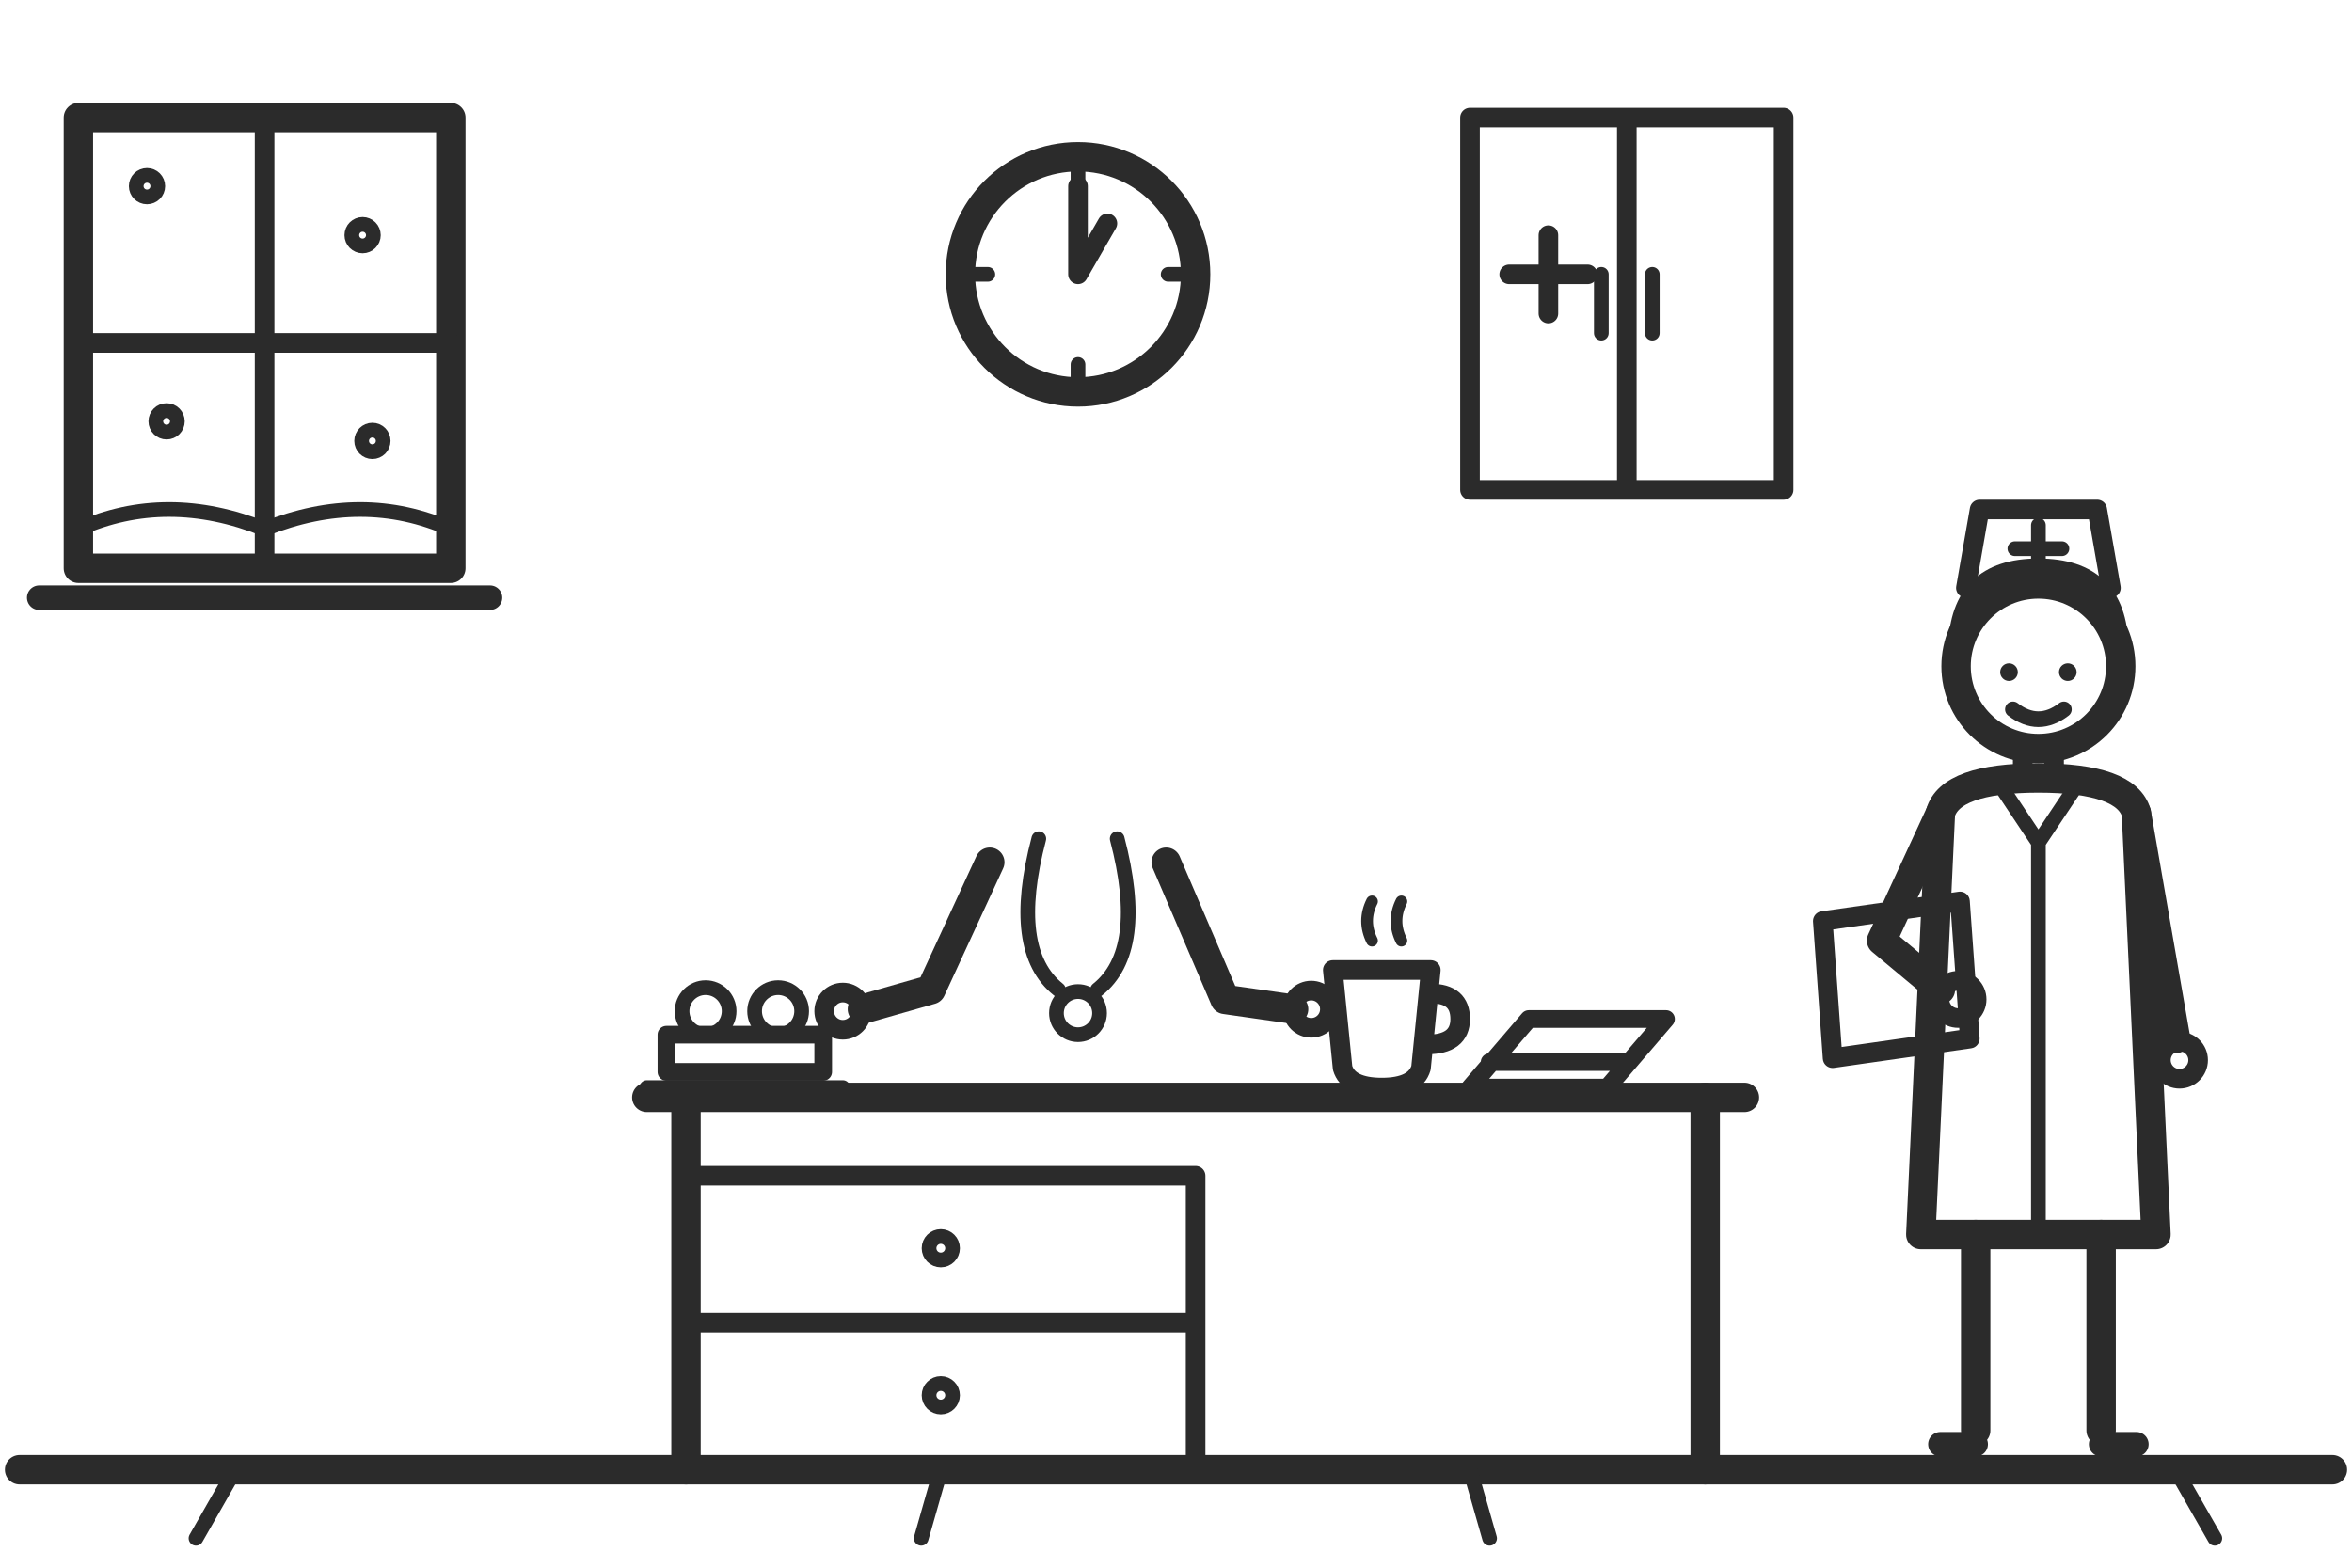
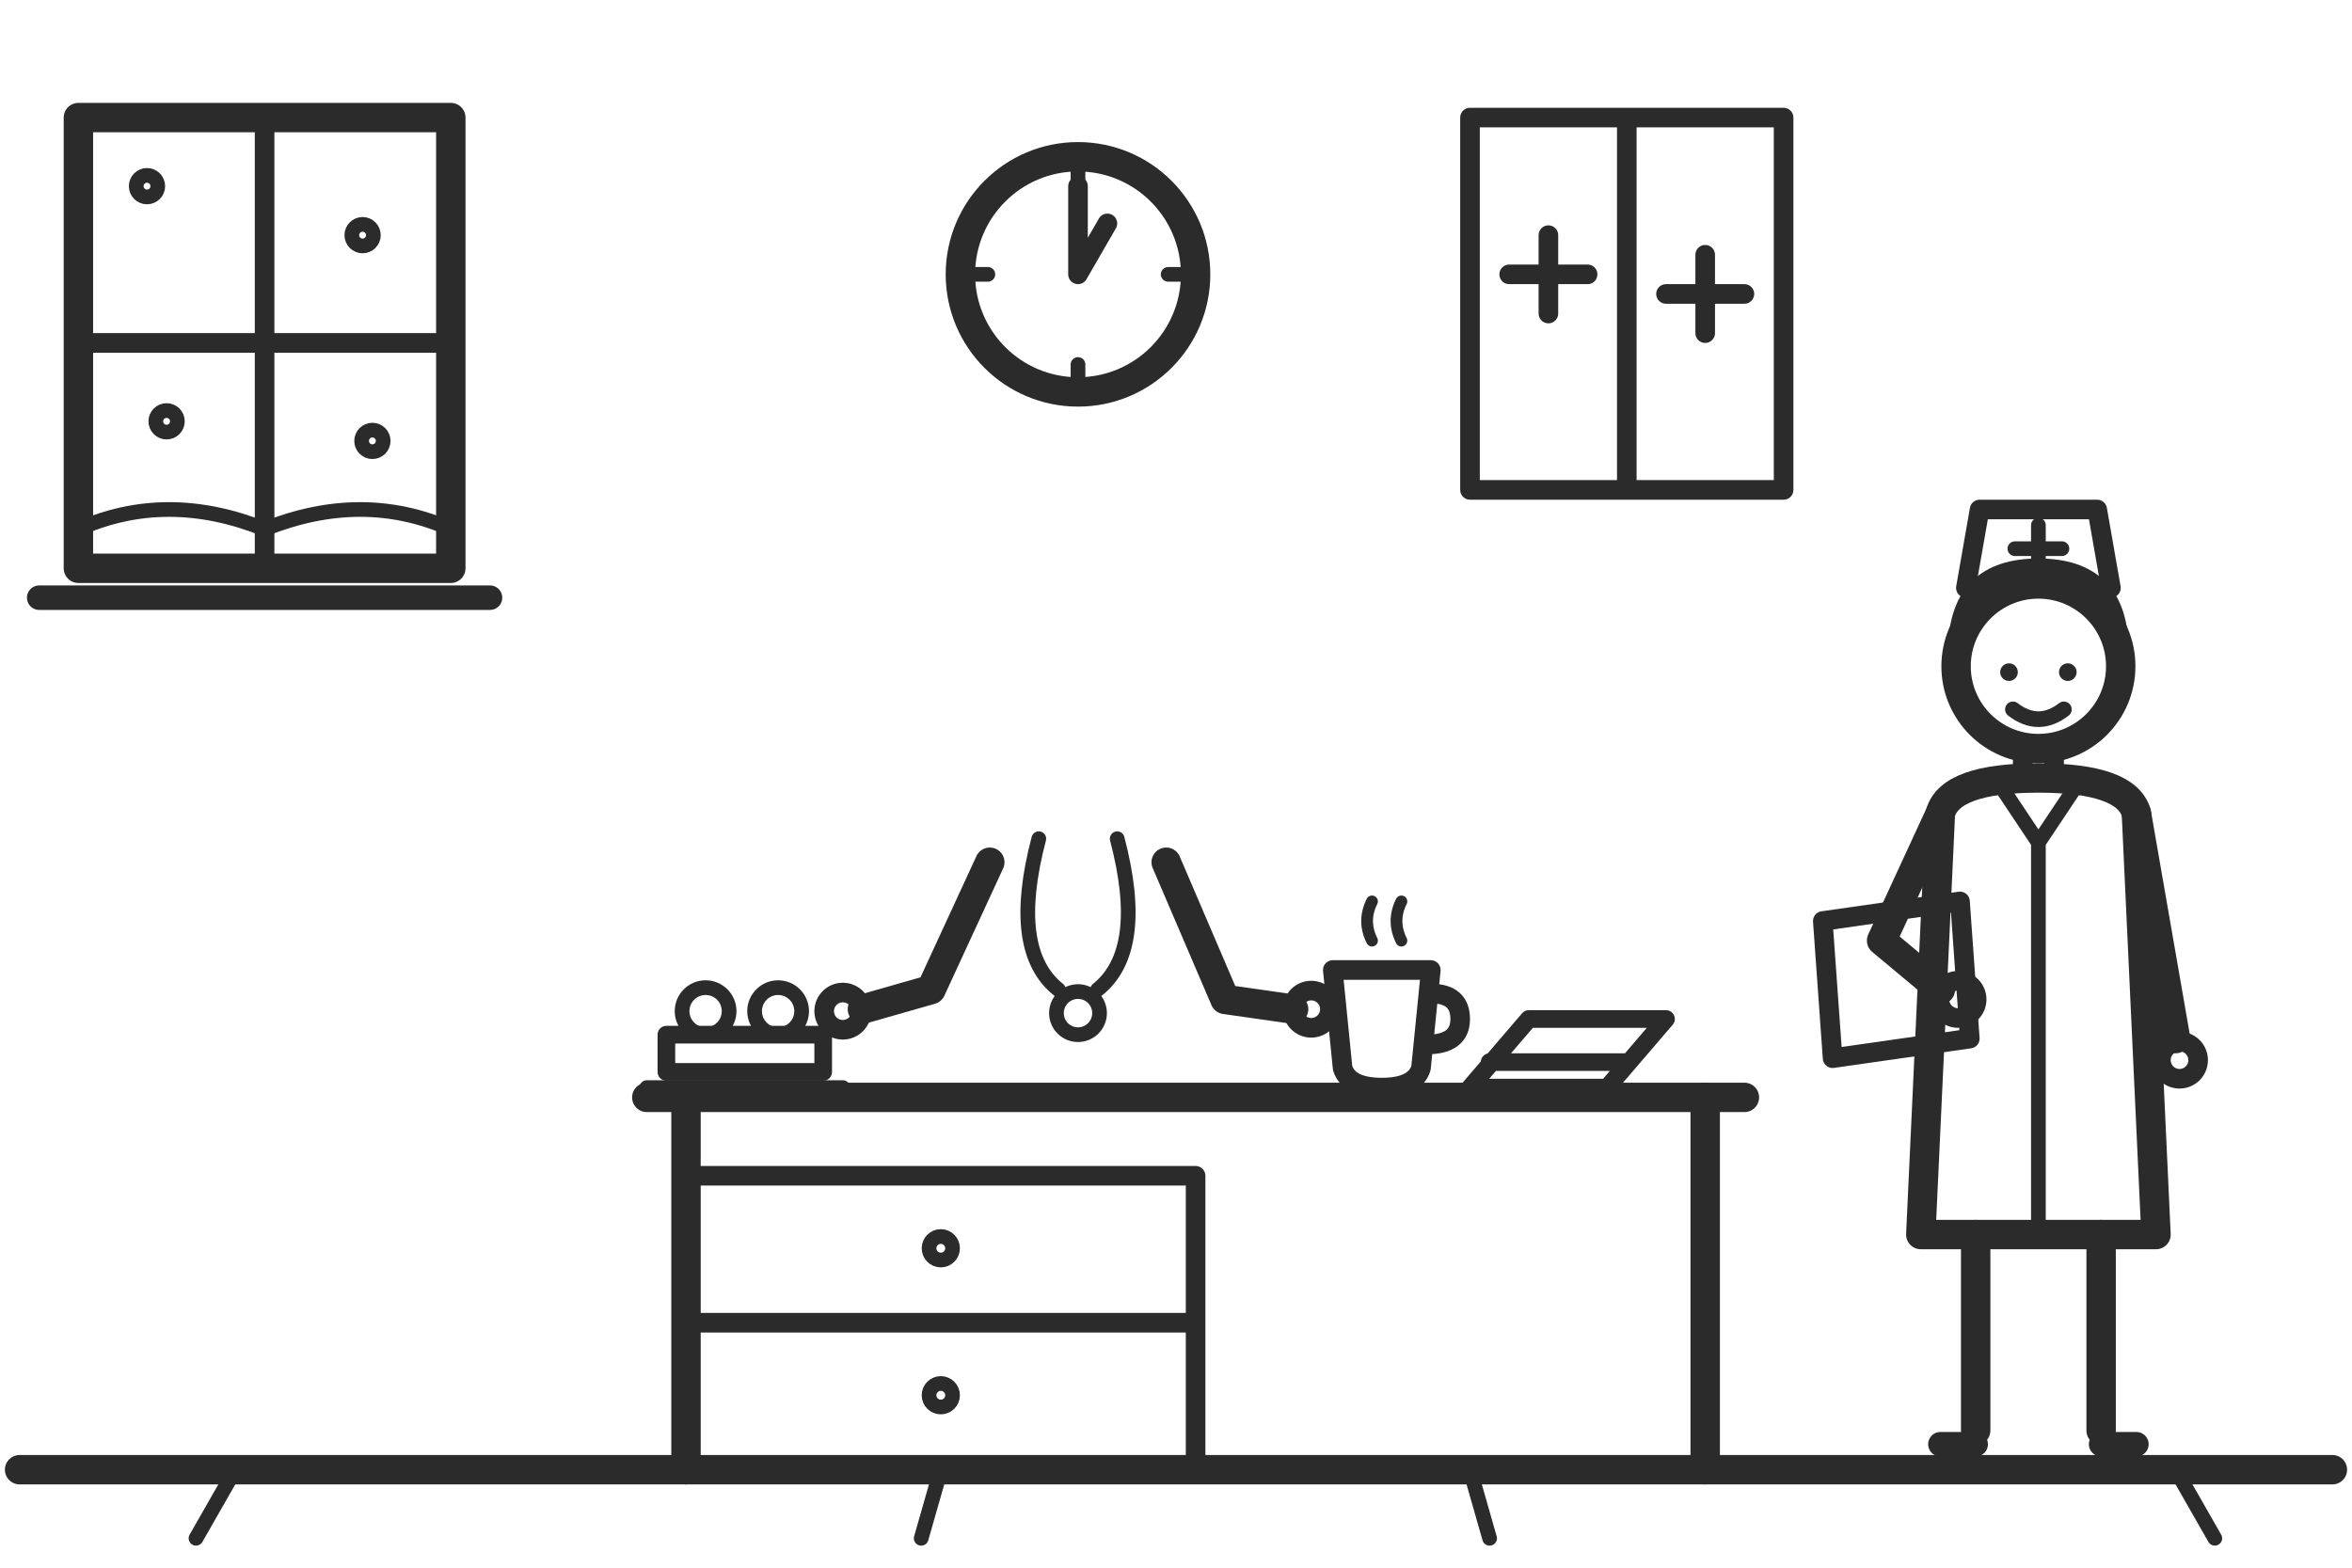
<svg xmlns="http://www.w3.org/2000/svg" viewBox="0 0 240 160">
  <defs>
    <clipPath id="L68-c1">
      <rect x="80" y="40" width="60" height="72" />
    </clipPath>
  </defs>
  <g fill="none" stroke="#2b2b2b" stroke-width="3" stroke-linecap="round" stroke-linejoin="round">
    <path d="M2 150 H238" />
    <path d="M24 150 L20 157 M96 150 L94 157 M150 150 L152 157 M222 150 L226 157" stroke-width="1.5" />
    <path d="M8 12 H46 V58 H8 Z" />
    <path d="M27 12 V58 M8 35 H46" stroke-width="2" />
    <path d="M4 61 H50" stroke-width="2.5" />
    <path d="M8 54 Q17 50 27 54 Q37 50 46 54" stroke-width="1.5" />
    <circle cx="15" cy="19" r="1.1" stroke-width="1.5" />
    <circle cx="37" cy="24" r="1.1" stroke-width="1.5" />
    <circle cx="17" cy="43" r="1.1" stroke-width="1.5" />
    <circle cx="38" cy="45" r="1.1" stroke-width="1.5" />
    <circle cx="110" cy="28" r="12" />
    <path d="M110 28 V19 M110 28 L113 22.8" stroke-width="2" />
    <path d="M110 17.4 V18.8 M120.6 28 H119.2 M110 38.6 V37.2 M99.4 28 H100.8" stroke-width="1.5" />
    <path d="M150 12 H182 V50 H150 Z M166 12 V50" stroke-width="2" />
    <path d="M158 24 V32 M154 28 H162" stroke-width="2" />
-     <path d="M163.4 28 V34 M168.6 28 V34" stroke-width="1.5" />
+     <path d="M174 26 V34 M170 30 H178" stroke-width="2" />
    <g clip-path="url(#L68-c1)">
      <use href="#maria-noarms" x="90" y="58" width="40" height="100" />
    </g>
    <path d="M106 85.6 Q103 97 108 101 M114 85.6 Q117 97 112 101" stroke-width="1.5" />
    <circle cx="110" cy="103.4" r="2.2" stroke-width="1.5" />
    <path d="M119 88 L125 102 L132 103" />
    <circle cx="133.8" cy="103" r="1.9" stroke-width="2" />
    <path d="M136 99 H146 L145 109 Q144.4 111 141 111 Q137.6 111 137 109 Z M146 101.4 Q149 101.4 149 104 Q149 106.6 145.6 106.6" stroke-width="2" />
    <path d="M140 96 Q139 94 140 92 M143 96 Q142 94 143 92" stroke-width="1.2" />
    <path d="M101 88 L95 101 L88 103" />
    <circle cx="86" cy="103.2" r="1.9" stroke-width="2" />
    <path d="M66 111 H86" stroke-width="1.5" />
    <path d="M68 109.4 H84 V105.6 H68 Z" stroke-width="1.8" />
    <circle cx="72" cy="103.2" r="2.4" stroke-width="1.5" />
    <circle cx="79.4" cy="103.2" r="2.4" stroke-width="1.5" />
    <path d="M150 111 L156 104 H170 L164 111 Z M152 108.4 H166" stroke-width="1.8" />
    <path d="M66 112 H178" />
    <path d="M70 112 V150 M174 112 V150" />
    <path d="M70 120 H122 V150 M70 135 H122" stroke-width="2" />
    <circle cx="96" cy="127.4" r="1.2" stroke-width="1.5" />
    <circle cx="96" cy="142.4" r="1.2" stroke-width="1.5" />
    <circle cx="208" cy="68" r="8.4" />
    <path d="M199.8 66 Q200 58 208 58 Q216 58 216.2 66" stroke-width="2" />
    <path d="M200.6 60 L202 52 H214 L215.4 60 Z" stroke-width="2" />
    <path d="M208 53.6 V58.4 M205.6 56 H210.4" stroke-width="1.5" />
    <circle cx="205" cy="68.6" r="0.9" fill="#2b2b2b" stroke="none" />
    <circle cx="211" cy="68.6" r="0.9" fill="#2b2b2b" stroke="none" />
    <path d="M205.4 72.4 Q208 74.4 210.6 72.4" stroke-width="1.6" />
    <path d="M206.4 76.4 V79.4 M209.6 76.4 V79.4" stroke-width="2" />
    <path d="M198 83 Q199 79.4 208 79.4 Q217 79.4 218 83 L220 126 H196 Z" />
    <path d="M204 80 L208 86 L212 80 M208 86 V126" stroke-width="1.5" />
    <path d="M201.6 126 V146 M214.4 126 V146" />
    <path d="M201.6 147.4 H198 M214.4 147.4 H218" stroke-width="2.5" />
    <path d="M218 83 L222 106" />
    <circle cx="222.4" cy="108.2" r="1.9" stroke-width="2" />
    <path d="M198 83 L192 96 L198 101" />
    <circle cx="199.8" cy="102" r="1.9" stroke-width="2" />
    <path d="M186 94 L200 92 L201 106 L187 108 Z" stroke-width="2" />
  </g>
</svg>
